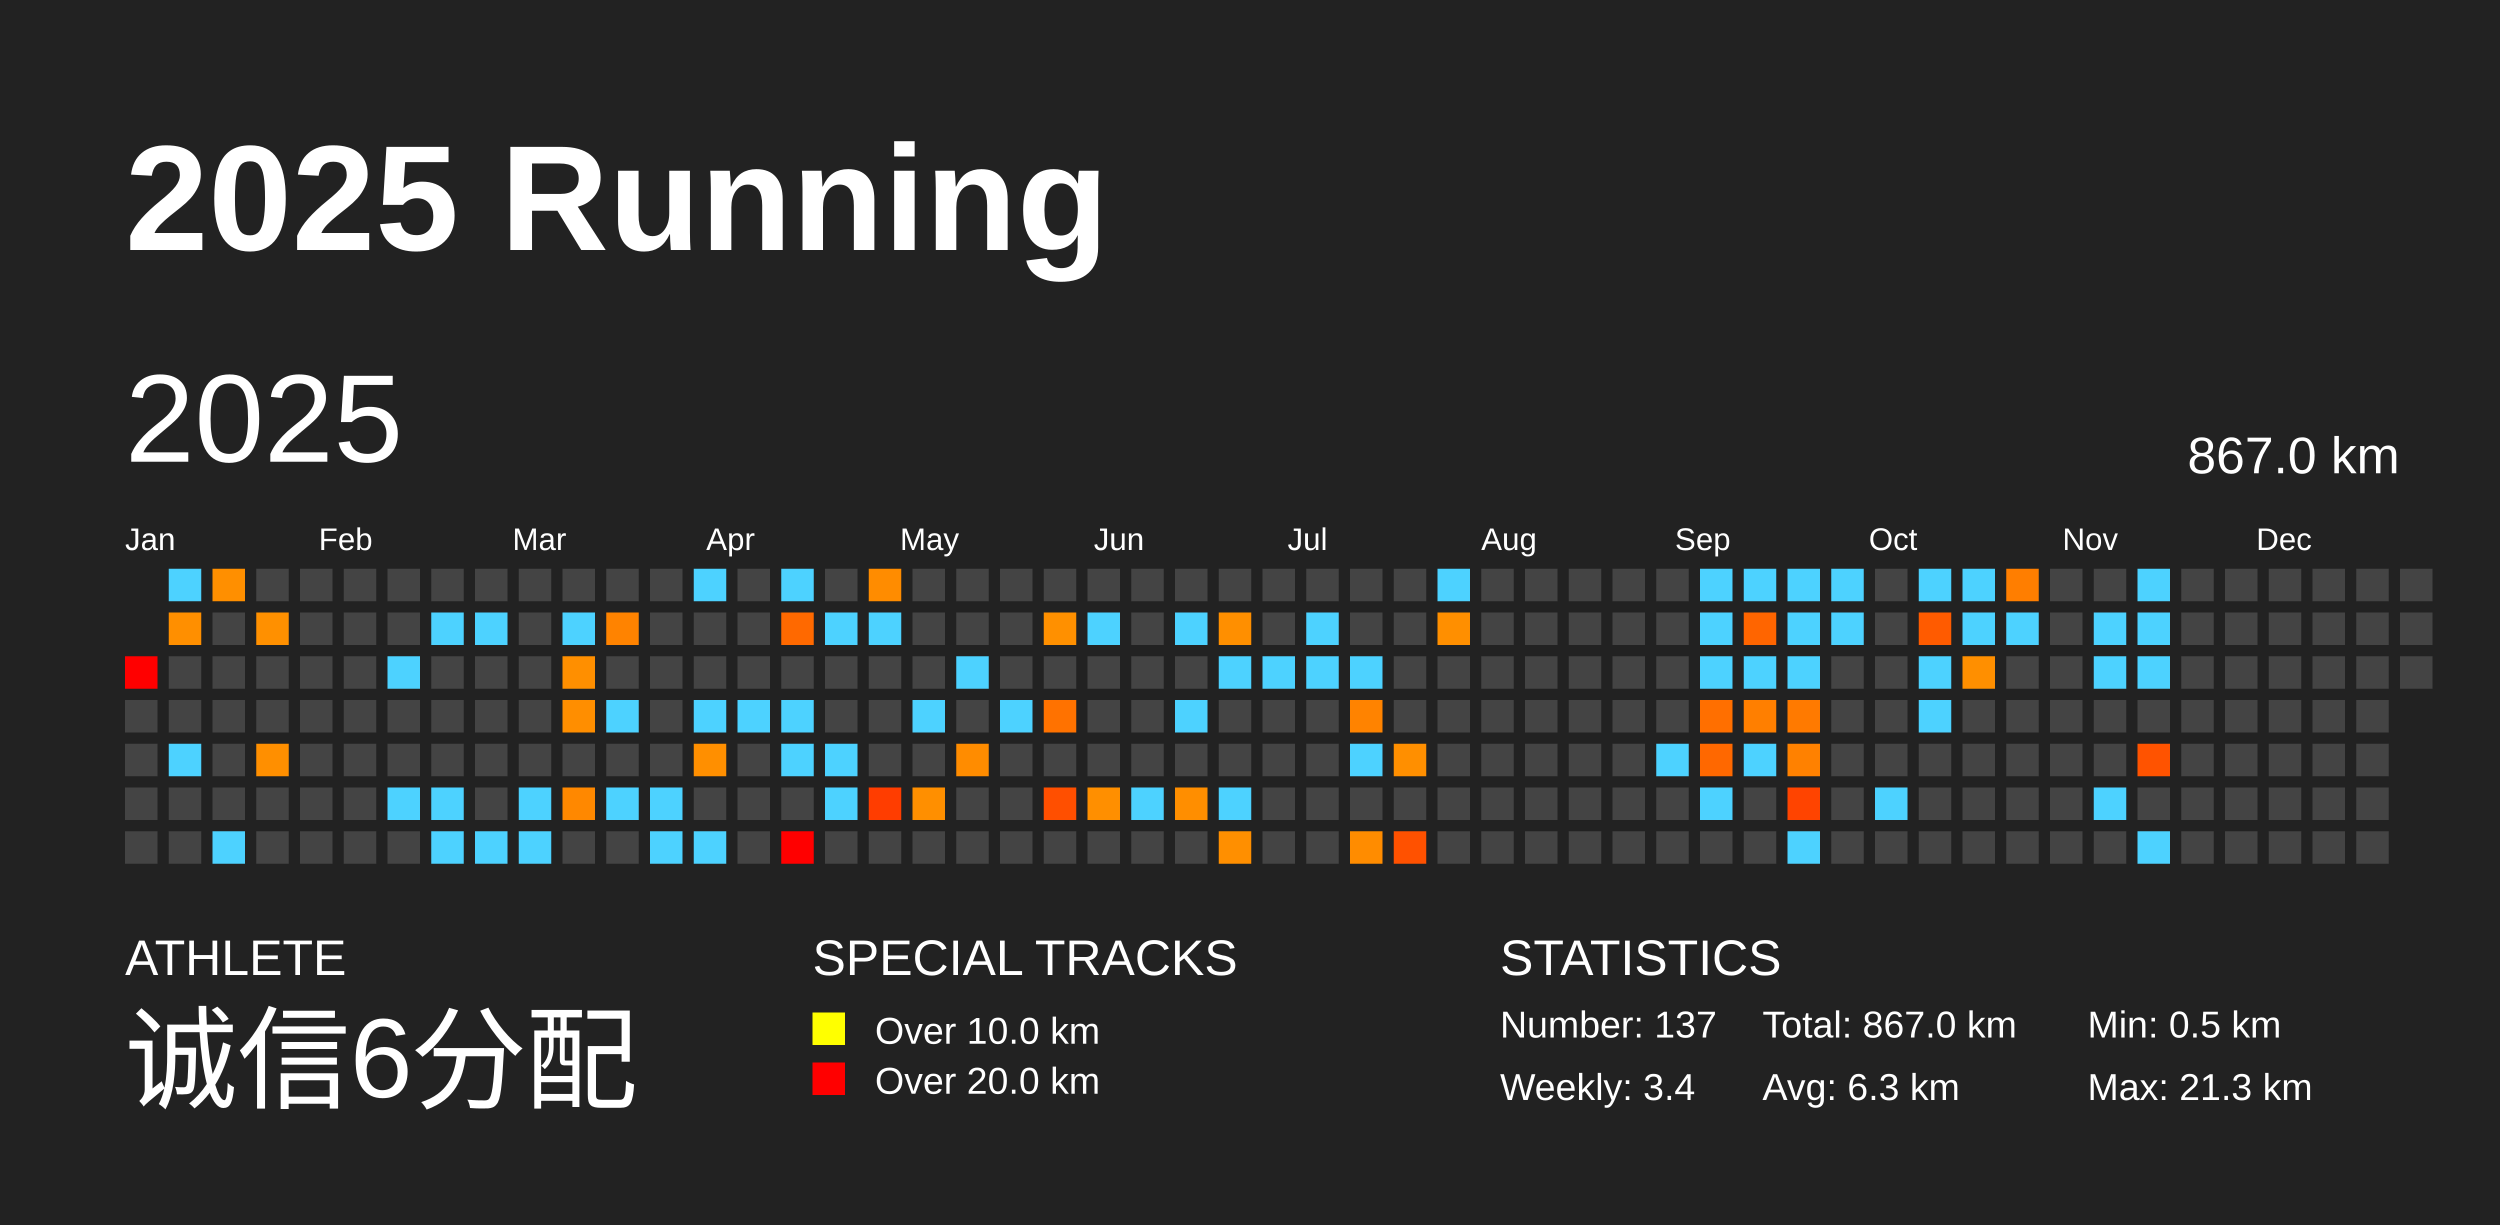
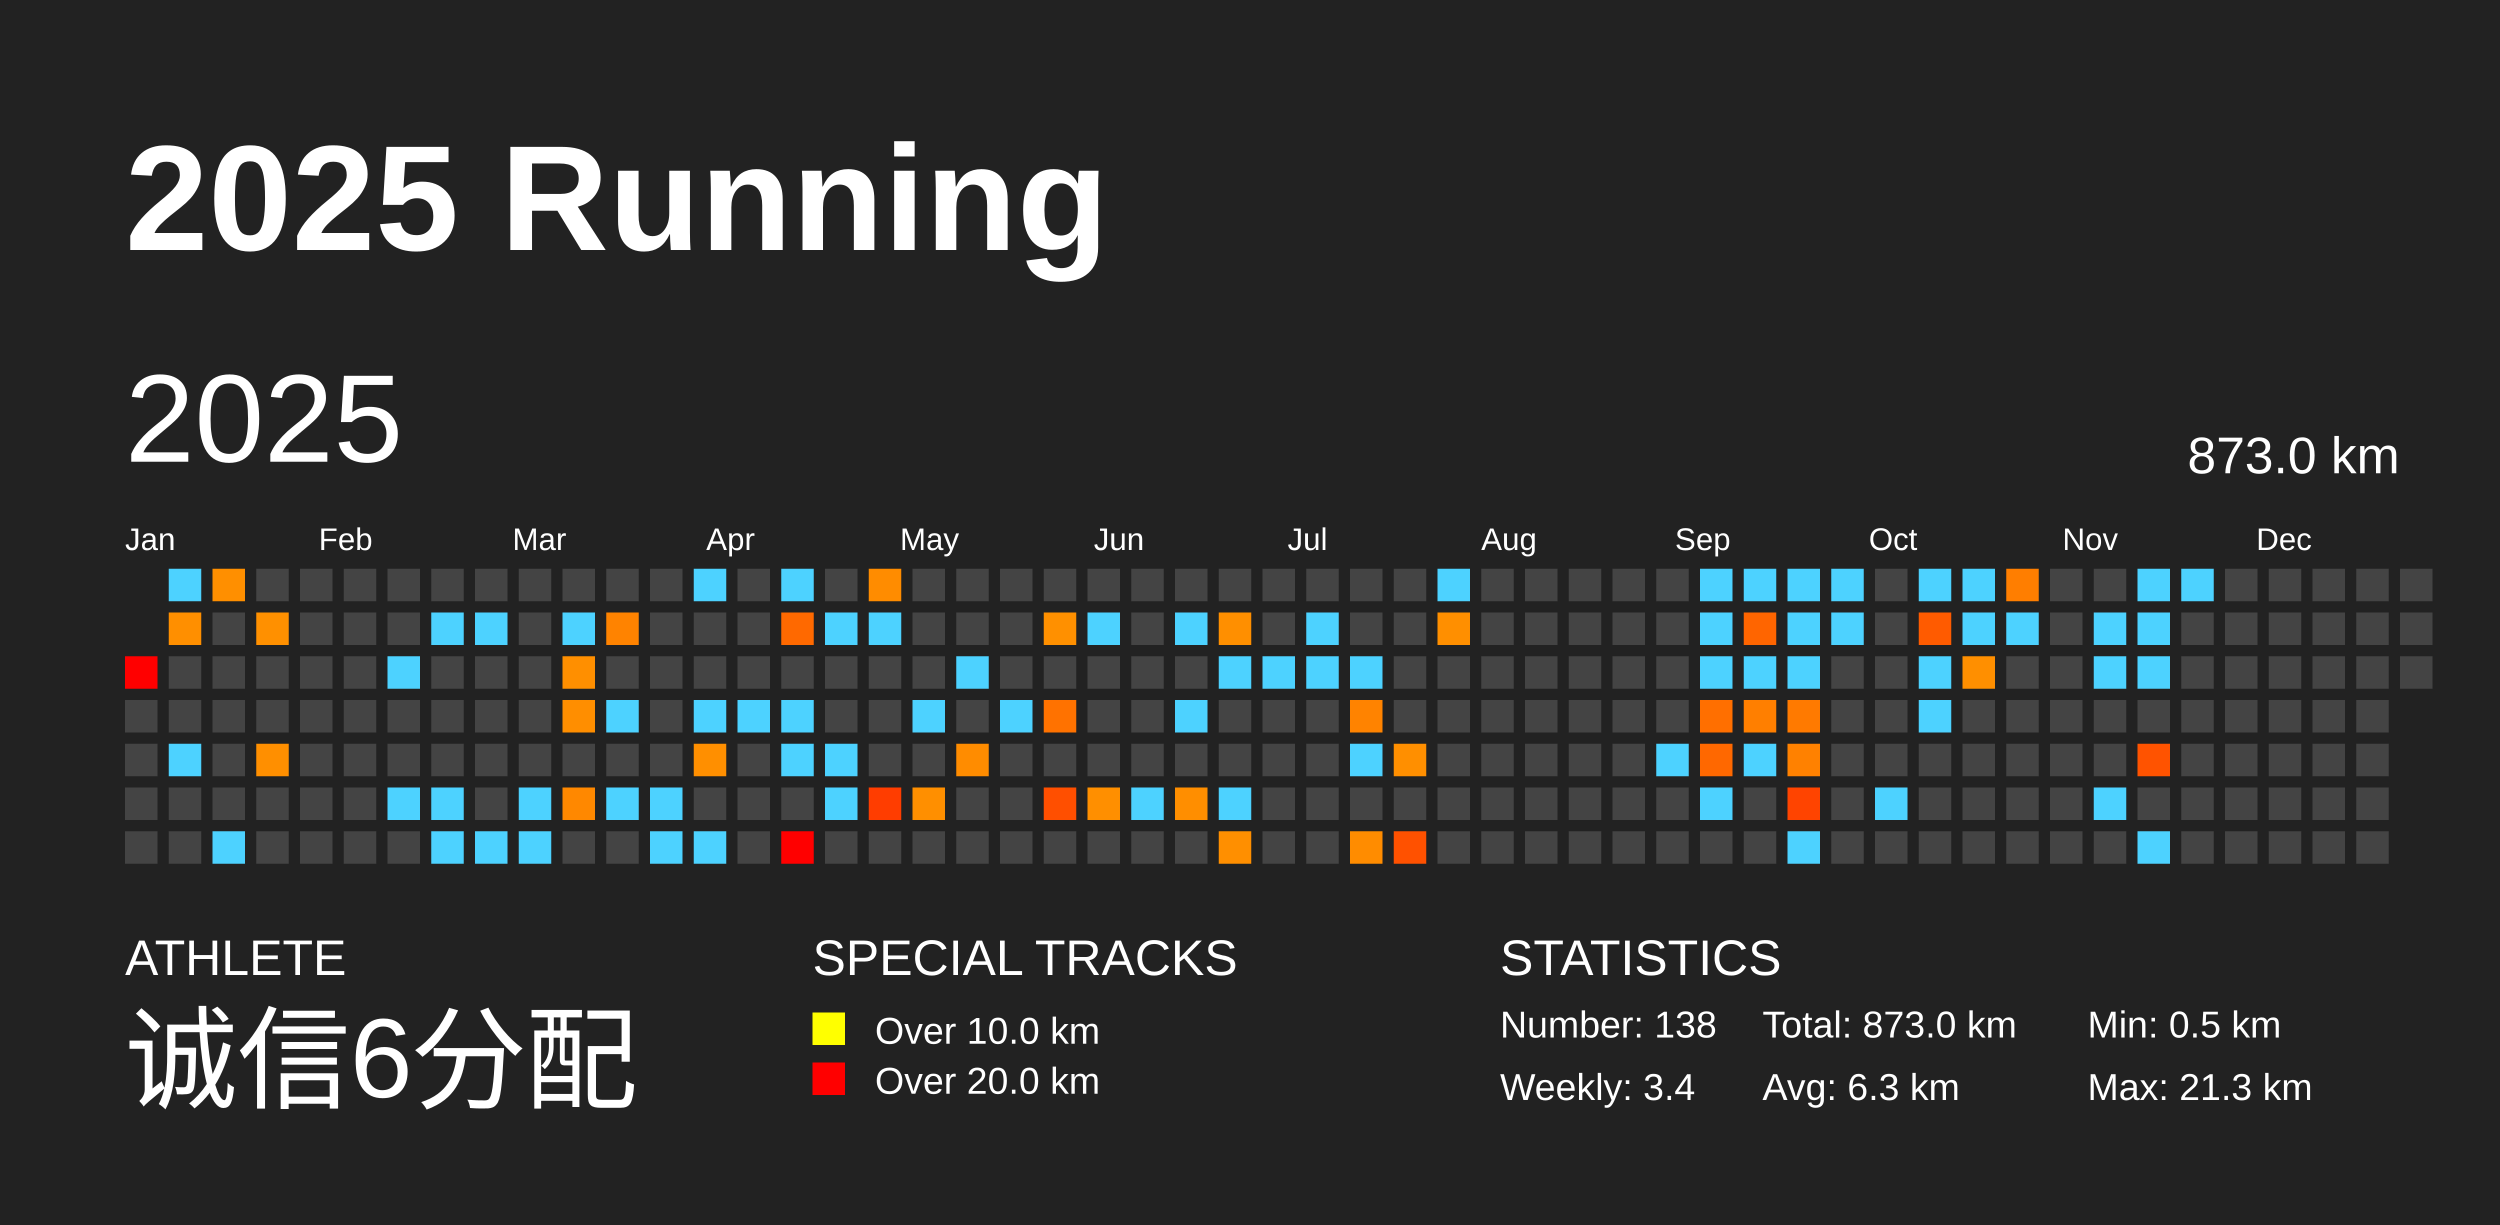
<svg xmlns="http://www.w3.org/2000/svg" baseProfile="full" height="98mm" version="1.1" viewBox="0,0,200,98" width="200mm">
  <defs />
  <rect fill="#222222" height="98" width="200" x="0" y="0" />
  <text fill="#FFFFFF" style="font-size:12px; font-family:Arial; font-weight:bold;" x="10" y="20">2025 Running</text>
  <text fill="#FFFFFF" style="font-size:4px; font-family:Arial" x="10" y="78">ATHLETE</text>
  <text fill="#FFFFFF" style="font-size:9px; font-family:Arial" x="10" y="88">诚信6分配</text>
  <text fill="#FFFFFF" style="font-size:4px; font-family:Arial" x="65" y="78">SPECIAL TRACKS</text>
  <rect fill="yellow" height="2.6" width="2.6" x="65" y="81" />
  <text fill="#FFFFFF" style="font-size:3px; font-family:Arial" x="70" y="83.5">Over 10.0 km</text>
  <rect fill="red" height="2.6" width="2.6" x="65" y="85" />
  <text fill="#FFFFFF" style="font-size:3px; font-family:Arial" x="70" y="87.5">Over 20.0 km</text>
  <text fill="#FFFFFF" style="font-size:4px; font-family:Arial" x="120" y="78">STATISTICS</text>
-   <text fill="#FFFFFF" style="font-size:3px; font-family:Arial" x="120" y="83">Number: 137</text>
+   <text fill="#FFFFFF" style="font-size:3px; font-family:Arial" x="120" y="83">Number: 138</text>
  <text fill="#FFFFFF" style="font-size:3px; font-family:Arial" x="120" y="88">Weekly: 3.4</text>
-   <text fill="#FFFFFF" style="font-size:3px; font-family:Arial" x="141" y="83">Total: 867.0 km</text>
+   <text fill="#FFFFFF" style="font-size:3px; font-family:Arial" x="141" y="83">Total: 873.0 km</text>
  <text fill="#FFFFFF" style="font-size:3px; font-family:Arial" x="141" y="88">Avg: 6.3 km</text>
  <text fill="#FFFFFF" style="font-size:3px; font-family:Arial" x="167" y="83">Min: 0.5 km</text>
  <text fill="#FFFFFF" style="font-size:3px; font-family:Arial" x="167" y="88">Max: 21.3 km</text>
  <text dominant-baseline="hanging" fill="#FFFFFF" style="font-size:10.0px; font-family:Arial;" x="10" y="30">2025</text>
-   <text dominant-baseline="hanging" fill="#FFFFFF" style="font-size:4.125px; font-family:Arial;" x="175" y="35">867.0 km</text>
+   <text dominant-baseline="hanging" fill="#FFFFFF" style="font-size:4.125px; font-family:Arial;" x="175" y="35">873.0 km</text>
  <text fill="#FFFFFF" style="font-size:2.5px; font-family:Arial" x="10.0" y="44">Jan</text>
  <text fill="#FFFFFF" style="font-size:2.5px; font-family:Arial" x="25.5" y="44">Feb</text>
  <text fill="#FFFFFF" style="font-size:2.5px; font-family:Arial" x="41.0" y="44">Mar</text>
  <text fill="#FFFFFF" style="font-size:2.5px; font-family:Arial" x="56.5" y="44">Apr</text>
  <text fill="#FFFFFF" style="font-size:2.5px; font-family:Arial" x="72.0" y="44">May</text>
  <text fill="#FFFFFF" style="font-size:2.5px; font-family:Arial" x="87.5" y="44">Jun</text>
  <text fill="#FFFFFF" style="font-size:2.5px; font-family:Arial" x="103.0" y="44">Jul</text>
  <text fill="#FFFFFF" style="font-size:2.5px; font-family:Arial" x="118.5" y="44">Aug</text>
  <text fill="#FFFFFF" style="font-size:2.5px; font-family:Arial" x="134.0" y="44">Sep</text>
  <text fill="#FFFFFF" style="font-size:2.5px; font-family:Arial" x="149.5" y="44">Oct</text>
  <text fill="#FFFFFF" style="font-size:2.5px; font-family:Arial" x="165.0" y="44">Nov</text>
  <text fill="#FFFFFF" style="font-size:2.5px; font-family:Arial" x="180.5" y="44">Dec</text>
  <rect fill="red" height="2.6" width="2.6" x="10.0" y="52.5" />
  <rect fill="#444444" height="2.6" width="2.6" x="10.0" y="56.0" />
  <rect fill="#444444" height="2.6" width="2.6" x="10.0" y="59.5" />
  <rect fill="#444444" height="2.6" width="2.6" x="10.0" y="63.0" />
  <rect fill="#444444" height="2.6" width="2.6" x="10.0" y="66.5" />
  <rect fill="#4dd2ff" height="2.6" width="2.6" x="13.5" y="45.5" />
  <rect fill="#ff8f00" height="2.6" width="2.6" x="13.5" y="49.0" />
  <rect fill="#444444" height="2.6" width="2.6" x="13.5" y="52.5" />
  <rect fill="#444444" height="2.6" width="2.6" x="13.5" y="56.0" />
  <rect fill="#4dd2ff" height="2.6" width="2.6" x="13.5" y="59.5" />
  <rect fill="#444444" height="2.6" width="2.6" x="13.5" y="63.0" />
  <rect fill="#444444" height="2.6" width="2.6" x="13.5" y="66.5" />
  <rect fill="#ff8f00" height="2.6" width="2.6" x="17.0" y="45.5" />
  <rect fill="#444444" height="2.6" width="2.6" x="17.0" y="49.0" />
  <rect fill="#444444" height="2.6" width="2.6" x="17.0" y="52.5" />
  <rect fill="#444444" height="2.6" width="2.6" x="17.0" y="56.0" />
  <rect fill="#444444" height="2.6" width="2.6" x="17.0" y="59.5" />
  <rect fill="#444444" height="2.6" width="2.6" x="17.0" y="63.0" />
  <rect fill="#4dd2ff" height="2.6" width="2.6" x="17.0" y="66.5" />
  <rect fill="#444444" height="2.6" width="2.6" x="20.5" y="45.5" />
  <rect fill="#ff9000" height="2.6" width="2.6" x="20.5" y="49.0" />
  <rect fill="#444444" height="2.6" width="2.6" x="20.5" y="52.5" />
  <rect fill="#444444" height="2.6" width="2.6" x="20.5" y="56.0" />
  <rect fill="#ff8f00" height="2.6" width="2.6" x="20.5" y="59.5" />
  <rect fill="#444444" height="2.6" width="2.6" x="20.5" y="63.0" />
  <rect fill="#444444" height="2.6" width="2.6" x="20.5" y="66.5" />
  <rect fill="#444444" height="2.6" width="2.6" x="24.0" y="45.5" />
  <rect fill="#444444" height="2.6" width="2.6" x="24.0" y="49.0" />
  <rect fill="#444444" height="2.6" width="2.6" x="24.0" y="52.5" />
  <rect fill="#444444" height="2.6" width="2.6" x="24.0" y="56.0" />
  <rect fill="#444444" height="2.6" width="2.6" x="24.0" y="59.5" />
  <rect fill="#444444" height="2.6" width="2.6" x="24.0" y="63.0" />
  <rect fill="#444444" height="2.6" width="2.6" x="24.0" y="66.5" />
  <rect fill="#444444" height="2.6" width="2.6" x="27.5" y="45.5" />
  <rect fill="#444444" height="2.6" width="2.6" x="27.5" y="49.0" />
  <rect fill="#444444" height="2.6" width="2.6" x="27.5" y="52.5" />
  <rect fill="#444444" height="2.6" width="2.6" x="27.5" y="56.0" />
  <rect fill="#444444" height="2.6" width="2.6" x="27.5" y="59.5" />
  <rect fill="#444444" height="2.6" width="2.6" x="27.5" y="63.0" />
  <rect fill="#444444" height="2.6" width="2.6" x="27.5" y="66.5" />
  <rect fill="#444444" height="2.6" width="2.6" x="31.0" y="45.5" />
  <rect fill="#444444" height="2.6" width="2.6" x="31.0" y="49.0" />
  <rect fill="#4dd2ff" height="2.6" width="2.6" x="31.0" y="52.5" />
  <rect fill="#444444" height="2.6" width="2.6" x="31.0" y="56.0" />
  <rect fill="#444444" height="2.6" width="2.6" x="31.0" y="59.5" />
  <rect fill="#4dd2ff" height="2.6" width="2.6" x="31.0" y="63.0" />
  <rect fill="#444444" height="2.6" width="2.6" x="31.0" y="66.5" />
  <rect fill="#444444" height="2.6" width="2.6" x="34.5" y="45.5" />
  <rect fill="#4dd2ff" height="2.6" width="2.6" x="34.5" y="49.0" />
  <rect fill="#444444" height="2.6" width="2.6" x="34.5" y="52.5" />
  <rect fill="#444444" height="2.6" width="2.6" x="34.5" y="56.0" />
  <rect fill="#444444" height="2.6" width="2.6" x="34.5" y="59.5" />
  <rect fill="#4dd2ff" height="2.6" width="2.6" x="34.5" y="63.0" />
  <rect fill="#4dd2ff" height="2.6" width="2.6" x="34.5" y="66.5" />
  <rect fill="#444444" height="2.6" width="2.6" x="38.0" y="45.5" />
  <rect fill="#4dd2ff" height="2.6" width="2.6" x="38.0" y="49.0" />
  <rect fill="#444444" height="2.6" width="2.6" x="38.0" y="52.5" />
  <rect fill="#444444" height="2.6" width="2.6" x="38.0" y="56.0" />
  <rect fill="#444444" height="2.6" width="2.6" x="38.0" y="59.5" />
  <rect fill="#444444" height="2.6" width="2.6" x="38.0" y="63.0" />
  <rect fill="#4dd2ff" height="2.6" width="2.6" x="38.0" y="66.5" />
  <rect fill="#444444" height="2.6" width="2.6" x="41.5" y="45.5" />
  <rect fill="#444444" height="2.6" width="2.6" x="41.5" y="49.0" />
  <rect fill="#444444" height="2.6" width="2.6" x="41.5" y="52.5" />
  <rect fill="#444444" height="2.6" width="2.6" x="41.5" y="56.0" />
  <rect fill="#444444" height="2.6" width="2.6" x="41.5" y="59.5" />
  <rect fill="#4dd2ff" height="2.6" width="2.6" x="41.5" y="63.0" />
  <rect fill="#4dd2ff" height="2.6" width="2.6" x="41.5" y="66.5" />
  <rect fill="#444444" height="2.6" width="2.6" x="45.0" y="45.5" />
  <rect fill="#4dd2ff" height="2.6" width="2.6" x="45.0" y="49.0" />
  <rect fill="#ff8f00" height="2.6" width="2.6" x="45.0" y="52.5" />
  <rect fill="#ff8e00" height="2.6" width="2.6" x="45.0" y="56.0" />
  <rect fill="#444444" height="2.6" width="2.6" x="45.0" y="59.5" />
  <rect fill="#ff8800" height="2.6" width="2.6" x="45.0" y="63.0" />
  <rect fill="#444444" height="2.6" width="2.6" x="45.0" y="66.5" />
  <rect fill="#444444" height="2.6" width="2.6" x="48.5" y="45.5" />
  <rect fill="#ff8300" height="2.6" width="2.6" x="48.5" y="49.0" />
  <rect fill="#444444" height="2.6" width="2.6" x="48.5" y="52.5" />
  <rect fill="#4dd2ff" height="2.6" width="2.6" x="48.5" y="56.0" />
  <rect fill="#444444" height="2.6" width="2.6" x="48.5" y="59.5" />
  <rect fill="#4dd2ff" height="2.6" width="2.6" x="48.5" y="63.0" />
  <rect fill="#444444" height="2.6" width="2.6" x="48.5" y="66.5" />
  <rect fill="#444444" height="2.6" width="2.6" x="52.0" y="45.5" />
  <rect fill="#444444" height="2.6" width="2.6" x="52.0" y="49.0" />
  <rect fill="#444444" height="2.6" width="2.6" x="52.0" y="52.5" />
  <rect fill="#444444" height="2.6" width="2.6" x="52.0" y="56.0" />
  <rect fill="#444444" height="2.6" width="2.6" x="52.0" y="59.5" />
  <rect fill="#4dd2ff" height="2.6" width="2.6" x="52.0" y="63.0" />
  <rect fill="#4dd2ff" height="2.6" width="2.6" x="52.0" y="66.5" />
  <rect fill="#4dd2ff" height="2.6" width="2.6" x="55.5" y="45.5" />
  <rect fill="#444444" height="2.6" width="2.6" x="55.5" y="49.0" />
  <rect fill="#444444" height="2.6" width="2.6" x="55.5" y="52.5" />
  <rect fill="#4dd2ff" height="2.6" width="2.6" x="55.5" y="56.0" />
  <rect fill="#ff8f00" height="2.6" width="2.6" x="55.5" y="59.5" />
  <rect fill="#444444" height="2.6" width="2.6" x="55.5" y="63.0" />
  <rect fill="#4dd2ff" height="2.6" width="2.6" x="55.5" y="66.5" />
  <rect fill="#444444" height="2.6" width="2.6" x="59.0" y="45.5" />
  <rect fill="#444444" height="2.6" width="2.6" x="59.0" y="49.0" />
  <rect fill="#444444" height="2.6" width="2.6" x="59.0" y="52.5" />
  <rect fill="#4dd2ff" height="2.6" width="2.6" x="59.0" y="56.0" />
  <rect fill="#444444" height="2.6" width="2.6" x="59.0" y="59.5" />
  <rect fill="#444444" height="2.6" width="2.6" x="59.0" y="63.0" />
  <rect fill="#444444" height="2.6" width="2.6" x="59.0" y="66.5" />
  <rect fill="#4dd2ff" height="2.6" width="2.6" x="62.5" y="45.5" />
  <rect fill="#ff6900" height="2.6" width="2.6" x="62.5" y="49.0" />
  <rect fill="#444444" height="2.6" width="2.6" x="62.5" y="52.5" />
  <rect fill="#4dd2ff" height="2.6" width="2.6" x="62.5" y="56.0" />
  <rect fill="#4dd2ff" height="2.6" width="2.6" x="62.5" y="59.5" />
  <rect fill="#444444" height="2.6" width="2.6" x="62.5" y="63.0" />
  <rect fill="red" height="2.6" width="2.6" x="62.5" y="66.5" />
  <rect fill="#444444" height="2.6" width="2.6" x="66.0" y="45.5" />
  <rect fill="#4dd2ff" height="2.6" width="2.6" x="66.0" y="49.0" />
  <rect fill="#444444" height="2.6" width="2.6" x="66.0" y="52.5" />
  <rect fill="#444444" height="2.6" width="2.6" x="66.0" y="56.0" />
  <rect fill="#4dd2ff" height="2.6" width="2.6" x="66.0" y="59.5" />
  <rect fill="#4dd2ff" height="2.6" width="2.6" x="66.0" y="63.0" />
  <rect fill="#444444" height="2.6" width="2.6" x="66.0" y="66.5" />
  <rect fill="#ff8c00" height="2.6" width="2.6" x="69.5" y="45.5" />
  <rect fill="#4dd2ff" height="2.6" width="2.6" x="69.5" y="49.0" />
  <rect fill="#444444" height="2.6" width="2.6" x="69.5" y="52.5" />
  <rect fill="#444444" height="2.6" width="2.6" x="69.5" y="56.0" />
  <rect fill="#444444" height="2.6" width="2.6" x="69.5" y="59.5" />
  <rect fill="#ff3d00" height="2.6" width="2.6" x="69.5" y="63.0" />
  <rect fill="#444444" height="2.6" width="2.6" x="69.5" y="66.5" />
  <rect fill="#444444" height="2.6" width="2.6" x="73.0" y="45.5" />
  <rect fill="#444444" height="2.6" width="2.6" x="73.0" y="49.0" />
  <rect fill="#444444" height="2.6" width="2.6" x="73.0" y="52.5" />
  <rect fill="#4dd2ff" height="2.6" width="2.6" x="73.0" y="56.0" />
  <rect fill="#444444" height="2.6" width="2.6" x="73.0" y="59.5" />
  <rect fill="#ff8f00" height="2.6" width="2.6" x="73.0" y="63.0" />
  <rect fill="#444444" height="2.6" width="2.6" x="73.0" y="66.5" />
  <rect fill="#444444" height="2.6" width="2.6" x="76.5" y="45.5" />
  <rect fill="#444444" height="2.6" width="2.6" x="76.5" y="49.0" />
  <rect fill="#4dd2ff" height="2.6" width="2.6" x="76.5" y="52.5" />
  <rect fill="#444444" height="2.6" width="2.6" x="76.5" y="56.0" />
  <rect fill="#ff8c00" height="2.6" width="2.6" x="76.5" y="59.5" />
  <rect fill="#444444" height="2.6" width="2.6" x="76.5" y="63.0" />
  <rect fill="#444444" height="2.6" width="2.6" x="76.5" y="66.5" />
  <rect fill="#444444" height="2.6" width="2.6" x="80.0" y="45.5" />
  <rect fill="#444444" height="2.6" width="2.6" x="80.0" y="49.0" />
  <rect fill="#444444" height="2.6" width="2.6" x="80.0" y="52.5" />
  <rect fill="#4dd2ff" height="2.6" width="2.6" x="80.0" y="56.0" />
  <rect fill="#444444" height="2.6" width="2.6" x="80.0" y="59.5" />
  <rect fill="#444444" height="2.6" width="2.6" x="80.0" y="63.0" />
  <rect fill="#444444" height="2.6" width="2.6" x="80.0" y="66.5" />
  <rect fill="#444444" height="2.6" width="2.6" x="83.5" y="45.5" />
  <rect fill="#ff9000" height="2.6" width="2.6" x="83.5" y="49.0" />
  <rect fill="#444444" height="2.6" width="2.6" x="83.5" y="52.5" />
  <rect fill="#ff7200" height="2.6" width="2.6" x="83.5" y="56.0" />
  <rect fill="#444444" height="2.6" width="2.6" x="83.5" y="59.5" />
  <rect fill="#ff4f00" height="2.6" width="2.6" x="83.5" y="63.0" />
  <rect fill="#444444" height="2.6" width="2.6" x="83.5" y="66.5" />
  <rect fill="#444444" height="2.6" width="2.6" x="87.0" y="45.5" />
  <rect fill="#4dd2ff" height="2.6" width="2.6" x="87.0" y="49.0" />
  <rect fill="#444444" height="2.6" width="2.6" x="87.0" y="52.5" />
  <rect fill="#444444" height="2.6" width="2.6" x="87.0" y="56.0" />
  <rect fill="#444444" height="2.6" width="2.6" x="87.0" y="59.5" />
  <rect fill="#ff8f00" height="2.6" width="2.6" x="87.0" y="63.0" />
  <rect fill="#444444" height="2.6" width="2.6" x="87.0" y="66.5" />
  <rect fill="#444444" height="2.6" width="2.6" x="90.5" y="45.5" />
  <rect fill="#444444" height="2.6" width="2.6" x="90.5" y="49.0" />
  <rect fill="#444444" height="2.6" width="2.6" x="90.5" y="52.5" />
  <rect fill="#444444" height="2.6" width="2.6" x="90.5" y="56.0" />
  <rect fill="#444444" height="2.6" width="2.6" x="90.5" y="59.5" />
  <rect fill="#4dd2ff" height="2.6" width="2.6" x="90.5" y="63.0" />
  <rect fill="#444444" height="2.6" width="2.6" x="90.5" y="66.5" />
  <rect fill="#444444" height="2.6" width="2.6" x="94.0" y="45.5" />
  <rect fill="#4dd2ff" height="2.6" width="2.6" x="94.0" y="49.0" />
  <rect fill="#444444" height="2.6" width="2.6" x="94.0" y="52.5" />
  <rect fill="#4dd2ff" height="2.6" width="2.6" x="94.0" y="56.0" />
  <rect fill="#444444" height="2.6" width="2.6" x="94.0" y="59.5" />
  <rect fill="#ff8e00" height="2.6" width="2.6" x="94.0" y="63.0" />
  <rect fill="#444444" height="2.6" width="2.6" x="94.0" y="66.5" />
  <rect fill="#444444" height="2.6" width="2.6" x="97.5" y="45.5" />
  <rect fill="#ff8f00" height="2.6" width="2.6" x="97.5" y="49.0" />
  <rect fill="#4dd2ff" height="2.6" width="2.6" x="97.5" y="52.5" />
  <rect fill="#444444" height="2.6" width="2.6" x="97.5" y="56.0" />
  <rect fill="#444444" height="2.6" width="2.6" x="97.5" y="59.5" />
  <rect fill="#4dd2ff" height="2.6" width="2.6" x="97.5" y="63.0" />
  <rect fill="#ff8f00" height="2.6" width="2.6" x="97.5" y="66.5" />
  <rect fill="#444444" height="2.6" width="2.6" x="101.0" y="45.5" />
  <rect fill="#444444" height="2.6" width="2.6" x="101.0" y="49.0" />
  <rect fill="#4dd2ff" height="2.6" width="2.6" x="101.0" y="52.5" />
  <rect fill="#444444" height="2.6" width="2.6" x="101.0" y="56.0" />
  <rect fill="#444444" height="2.6" width="2.6" x="101.0" y="59.5" />
  <rect fill="#444444" height="2.6" width="2.6" x="101.0" y="63.0" />
  <rect fill="#444444" height="2.6" width="2.6" x="101.0" y="66.5" />
  <rect fill="#444444" height="2.6" width="2.6" x="104.5" y="45.5" />
  <rect fill="#4dd2ff" height="2.6" width="2.6" x="104.5" y="49.0" />
  <rect fill="#4dd2ff" height="2.6" width="2.6" x="104.5" y="52.5" />
  <rect fill="#444444" height="2.6" width="2.6" x="104.5" y="56.0" />
  <rect fill="#444444" height="2.6" width="2.6" x="104.5" y="59.5" />
  <rect fill="#444444" height="2.6" width="2.6" x="104.5" y="63.0" />
  <rect fill="#444444" height="2.6" width="2.6" x="104.5" y="66.5" />
  <rect fill="#444444" height="2.6" width="2.6" x="108.0" y="45.5" />
  <rect fill="#444444" height="2.6" width="2.6" x="108.0" y="49.0" />
  <rect fill="#4dd2ff" height="2.6" width="2.6" x="108.0" y="52.5" />
  <rect fill="#ff8300" height="2.6" width="2.6" x="108.0" y="56.0" />
  <rect fill="#4dd2ff" height="2.6" width="2.6" x="108.0" y="59.5" />
  <rect fill="#444444" height="2.6" width="2.6" x="108.0" y="63.0" />
  <rect fill="#ff8c00" height="2.6" width="2.6" x="108.0" y="66.5" />
  <rect fill="#444444" height="2.6" width="2.6" x="111.5" y="45.5" />
  <rect fill="#444444" height="2.6" width="2.6" x="111.5" y="49.0" />
  <rect fill="#444444" height="2.6" width="2.6" x="111.5" y="52.5" />
  <rect fill="#444444" height="2.6" width="2.6" x="111.5" y="56.0" />
  <rect fill="#ff8f00" height="2.6" width="2.6" x="111.5" y="59.5" />
  <rect fill="#444444" height="2.6" width="2.6" x="111.5" y="63.0" />
  <rect fill="#ff5100" height="2.6" width="2.6" x="111.5" y="66.5" />
  <rect fill="#4dd2ff" height="2.6" width="2.6" x="115.0" y="45.5" />
  <rect fill="#ff8f00" height="2.6" width="2.6" x="115.0" y="49.0" />
  <rect fill="#444444" height="2.6" width="2.6" x="115.0" y="52.5" />
  <rect fill="#444444" height="2.6" width="2.6" x="115.0" y="56.0" />
  <rect fill="#444444" height="2.6" width="2.6" x="115.0" y="59.5" />
  <rect fill="#444444" height="2.6" width="2.6" x="115.0" y="63.0" />
  <rect fill="#444444" height="2.6" width="2.6" x="115.0" y="66.5" />
  <rect fill="#444444" height="2.6" width="2.6" x="118.5" y="45.5" />
  <rect fill="#444444" height="2.6" width="2.6" x="118.5" y="49.0" />
  <rect fill="#444444" height="2.6" width="2.6" x="118.5" y="52.5" />
  <rect fill="#444444" height="2.6" width="2.6" x="118.5" y="56.0" />
  <rect fill="#444444" height="2.6" width="2.6" x="118.5" y="59.5" />
  <rect fill="#444444" height="2.6" width="2.6" x="118.5" y="63.0" />
  <rect fill="#444444" height="2.6" width="2.6" x="118.5" y="66.5" />
  <rect fill="#444444" height="2.6" width="2.6" x="122.0" y="45.5" />
  <rect fill="#444444" height="2.6" width="2.6" x="122.0" y="49.0" />
  <rect fill="#444444" height="2.6" width="2.6" x="122.0" y="52.5" />
  <rect fill="#444444" height="2.6" width="2.6" x="122.0" y="56.0" />
  <rect fill="#444444" height="2.6" width="2.6" x="122.0" y="59.5" />
  <rect fill="#444444" height="2.6" width="2.6" x="122.0" y="63.0" />
  <rect fill="#444444" height="2.6" width="2.6" x="122.0" y="66.5" />
  <rect fill="#444444" height="2.6" width="2.6" x="125.5" y="45.5" />
  <rect fill="#444444" height="2.6" width="2.6" x="125.5" y="49.0" />
  <rect fill="#444444" height="2.6" width="2.6" x="125.5" y="52.5" />
  <rect fill="#444444" height="2.6" width="2.6" x="125.5" y="56.0" />
  <rect fill="#444444" height="2.6" width="2.6" x="125.5" y="59.5" />
  <rect fill="#444444" height="2.6" width="2.6" x="125.5" y="63.0" />
  <rect fill="#444444" height="2.6" width="2.6" x="125.5" y="66.5" />
  <rect fill="#444444" height="2.6" width="2.6" x="129.0" y="45.5" />
  <rect fill="#444444" height="2.6" width="2.6" x="129.0" y="49.0" />
  <rect fill="#444444" height="2.6" width="2.6" x="129.0" y="52.5" />
  <rect fill="#444444" height="2.6" width="2.6" x="129.0" y="56.0" />
  <rect fill="#444444" height="2.6" width="2.6" x="129.0" y="59.5" />
  <rect fill="#444444" height="2.6" width="2.6" x="129.0" y="63.0" />
  <rect fill="#444444" height="2.6" width="2.6" x="129.0" y="66.5" />
  <rect fill="#444444" height="2.6" width="2.6" x="132.5" y="45.5" />
  <rect fill="#444444" height="2.6" width="2.6" x="132.5" y="49.0" />
  <rect fill="#444444" height="2.6" width="2.6" x="132.5" y="52.5" />
  <rect fill="#444444" height="2.6" width="2.6" x="132.5" y="56.0" />
  <rect fill="#4dd2ff" height="2.6" width="2.6" x="132.5" y="59.5" />
  <rect fill="#444444" height="2.6" width="2.6" x="132.5" y="63.0" />
  <rect fill="#444444" height="2.6" width="2.6" x="132.5" y="66.5" />
  <rect fill="#4dd2ff" height="2.6" width="2.6" x="136.0" y="45.5" />
  <rect fill="#4dd2ff" height="2.6" width="2.6" x="136.0" y="49.0" />
  <rect fill="#4dd2ff" height="2.6" width="2.6" x="136.0" y="52.5" />
  <rect fill="#ff6f00" height="2.6" width="2.6" x="136.0" y="56.0" />
  <rect fill="#ff6800" height="2.6" width="2.6" x="136.0" y="59.5" />
  <rect fill="#4dd2ff" height="2.6" width="2.6" x="136.0" y="63.0" />
  <rect fill="#444444" height="2.6" width="2.6" x="136.0" y="66.5" />
  <rect fill="#4dd2ff" height="2.6" width="2.6" x="139.5" y="45.5" />
  <rect fill="#ff6500" height="2.6" width="2.6" x="139.5" y="49.0" />
  <rect fill="#4dd2ff" height="2.6" width="2.6" x="139.5" y="52.5" />
  <rect fill="#ff7f00" height="2.6" width="2.6" x="139.5" y="56.0" />
  <rect fill="#4dd2ff" height="2.6" width="2.6" x="139.5" y="59.5" />
  <rect fill="#444444" height="2.6" width="2.6" x="139.5" y="63.0" />
  <rect fill="#444444" height="2.6" width="2.6" x="139.5" y="66.5" />
  <rect fill="#4dd2ff" height="2.6" width="2.6" x="143.0" y="45.5" />
  <rect fill="#4dd2ff" height="2.6" width="2.6" x="143.0" y="49.0" />
  <rect fill="#4dd2ff" height="2.6" width="2.6" x="143.0" y="52.5" />
  <rect fill="#ff7a00" height="2.6" width="2.6" x="143.0" y="56.0" />
  <rect fill="#ff8100" height="2.6" width="2.6" x="143.0" y="59.5" />
  <rect fill="#ff4400" height="2.6" width="2.6" x="143.0" y="63.0" />
  <rect fill="#4dd2ff" height="2.6" width="2.6" x="143.0" y="66.5" />
  <rect fill="#4dd2ff" height="2.6" width="2.6" x="146.5" y="45.5" />
  <rect fill="#4dd2ff" height="2.6" width="2.6" x="146.5" y="49.0" />
  <rect fill="#444444" height="2.6" width="2.6" x="146.5" y="52.5" />
  <rect fill="#444444" height="2.6" width="2.6" x="146.5" y="56.0" />
  <rect fill="#444444" height="2.6" width="2.6" x="146.5" y="59.5" />
  <rect fill="#444444" height="2.6" width="2.6" x="146.5" y="63.0" />
  <rect fill="#444444" height="2.6" width="2.6" x="146.5" y="66.5" />
  <rect fill="#444444" height="2.6" width="2.6" x="150.0" y="45.5" />
  <rect fill="#444444" height="2.6" width="2.6" x="150.0" y="49.0" />
  <rect fill="#444444" height="2.6" width="2.6" x="150.0" y="52.5" />
  <rect fill="#444444" height="2.6" width="2.6" x="150.0" y="56.0" />
  <rect fill="#444444" height="2.6" width="2.6" x="150.0" y="59.5" />
  <rect fill="#4dd2ff" height="2.6" width="2.6" x="150.0" y="63.0" />
  <rect fill="#444444" height="2.6" width="2.6" x="150.0" y="66.5" />
  <rect fill="#4dd2ff" height="2.6" width="2.6" x="153.5" y="45.5" />
  <rect fill="#ff5b00" height="2.6" width="2.6" x="153.5" y="49.0" />
  <rect fill="#4dd2ff" height="2.6" width="2.6" x="153.5" y="52.5" />
  <rect fill="#4dd2ff" height="2.6" width="2.6" x="153.5" y="56.0" />
  <rect fill="#444444" height="2.6" width="2.6" x="153.5" y="59.5" />
  <rect fill="#444444" height="2.6" width="2.6" x="153.5" y="63.0" />
  <rect fill="#444444" height="2.6" width="2.6" x="153.5" y="66.5" />
  <rect fill="#4dd2ff" height="2.6" width="2.6" x="157.0" y="45.5" />
  <rect fill="#4dd2ff" height="2.6" width="2.6" x="157.0" y="49.0" />
  <rect fill="#ff8f00" height="2.6" width="2.6" x="157.0" y="52.5" />
  <rect fill="#444444" height="2.6" width="2.6" x="157.0" y="56.0" />
  <rect fill="#444444" height="2.6" width="2.6" x="157.0" y="59.5" />
  <rect fill="#444444" height="2.6" width="2.6" x="157.0" y="63.0" />
  <rect fill="#444444" height="2.6" width="2.6" x="157.0" y="66.5" />
  <rect fill="#ff7e00" height="2.6" width="2.6" x="160.5" y="45.5" />
  <rect fill="#4dd2ff" height="2.6" width="2.6" x="160.5" y="49.0" />
  <rect fill="#444444" height="2.6" width="2.6" x="160.5" y="52.5" />
  <rect fill="#444444" height="2.6" width="2.6" x="160.5" y="56.0" />
  <rect fill="#444444" height="2.6" width="2.6" x="160.5" y="59.5" />
  <rect fill="#444444" height="2.6" width="2.6" x="160.5" y="63.0" />
  <rect fill="#444444" height="2.6" width="2.6" x="160.5" y="66.5" />
  <rect fill="#444444" height="2.6" width="2.6" x="164.0" y="45.5" />
  <rect fill="#444444" height="2.6" width="2.6" x="164.0" y="49.0" />
  <rect fill="#444444" height="2.6" width="2.6" x="164.0" y="52.5" />
  <rect fill="#444444" height="2.6" width="2.6" x="164.0" y="56.0" />
  <rect fill="#444444" height="2.6" width="2.6" x="164.0" y="59.5" />
  <rect fill="#444444" height="2.6" width="2.6" x="164.0" y="63.0" />
  <rect fill="#444444" height="2.6" width="2.6" x="164.0" y="66.5" />
  <rect fill="#444444" height="2.6" width="2.6" x="167.5" y="45.5" />
  <rect fill="#4dd2ff" height="2.6" width="2.6" x="167.5" y="49.0" />
  <rect fill="#4dd2ff" height="2.6" width="2.6" x="167.5" y="52.5" />
  <rect fill="#444444" height="2.6" width="2.6" x="167.5" y="56.0" />
  <rect fill="#444444" height="2.6" width="2.6" x="167.5" y="59.5" />
  <rect fill="#4dd2ff" height="2.6" width="2.6" x="167.5" y="63.0" />
  <rect fill="#444444" height="2.6" width="2.6" x="167.5" y="66.5" />
  <rect fill="#4dd2ff" height="2.6" width="2.6" x="171.0" y="45.5" />
  <rect fill="#4dd2ff" height="2.6" width="2.6" x="171.0" y="49.0" />
  <rect fill="#4dd2ff" height="2.6" width="2.6" x="171.0" y="52.5" />
  <rect fill="#444444" height="2.6" width="2.6" x="171.0" y="56.0" />
  <rect fill="#ff5300" height="2.6" width="2.6" x="171.0" y="59.5" />
  <rect fill="#444444" height="2.6" width="2.6" x="171.0" y="63.0" />
  <rect fill="#4dd2ff" height="2.6" width="2.6" x="171.0" y="66.5" />
-   <rect fill="#444444" height="2.6" width="2.6" x="174.5" y="45.5" />
+   <rect fill="#4dd2ff" height="2.6" width="2.6" x="174.5" y="45.5" />
  <rect fill="#444444" height="2.6" width="2.6" x="174.5" y="49.0" />
  <rect fill="#444444" height="2.6" width="2.6" x="174.5" y="52.5" />
  <rect fill="#444444" height="2.6" width="2.6" x="174.5" y="56.0" />
  <rect fill="#444444" height="2.6" width="2.6" x="174.5" y="59.5" />
  <rect fill="#444444" height="2.6" width="2.6" x="174.5" y="63.0" />
  <rect fill="#444444" height="2.6" width="2.6" x="174.5" y="66.5" />
  <rect fill="#444444" height="2.6" width="2.6" x="178.0" y="45.5" />
  <rect fill="#444444" height="2.6" width="2.6" x="178.0" y="49.0" />
  <rect fill="#444444" height="2.6" width="2.6" x="178.0" y="52.5" />
  <rect fill="#444444" height="2.6" width="2.6" x="178.0" y="56.0" />
  <rect fill="#444444" height="2.6" width="2.6" x="178.0" y="59.5" />
  <rect fill="#444444" height="2.6" width="2.6" x="178.0" y="63.0" />
  <rect fill="#444444" height="2.6" width="2.6" x="178.0" y="66.5" />
  <rect fill="#444444" height="2.6" width="2.6" x="181.5" y="45.5" />
  <rect fill="#444444" height="2.6" width="2.6" x="181.5" y="49.0" />
  <rect fill="#444444" height="2.6" width="2.6" x="181.5" y="52.5" />
  <rect fill="#444444" height="2.6" width="2.6" x="181.5" y="56.0" />
  <rect fill="#444444" height="2.6" width="2.6" x="181.5" y="59.5" />
  <rect fill="#444444" height="2.6" width="2.6" x="181.5" y="63.0" />
  <rect fill="#444444" height="2.6" width="2.6" x="181.5" y="66.5" />
  <rect fill="#444444" height="2.6" width="2.6" x="185.0" y="45.5" />
  <rect fill="#444444" height="2.6" width="2.6" x="185.0" y="49.0" />
  <rect fill="#444444" height="2.6" width="2.6" x="185.0" y="52.5" />
  <rect fill="#444444" height="2.6" width="2.6" x="185.0" y="56.0" />
  <rect fill="#444444" height="2.6" width="2.6" x="185.0" y="59.5" />
  <rect fill="#444444" height="2.6" width="2.6" x="185.0" y="63.0" />
  <rect fill="#444444" height="2.6" width="2.6" x="185.0" y="66.5" />
  <rect fill="#444444" height="2.6" width="2.6" x="188.5" y="45.5" />
  <rect fill="#444444" height="2.6" width="2.6" x="188.5" y="49.0" />
  <rect fill="#444444" height="2.6" width="2.6" x="188.5" y="52.5" />
  <rect fill="#444444" height="2.6" width="2.6" x="188.5" y="56.0" />
  <rect fill="#444444" height="2.6" width="2.6" x="188.5" y="59.5" />
  <rect fill="#444444" height="2.6" width="2.6" x="188.5" y="63.0" />
  <rect fill="#444444" height="2.6" width="2.6" x="188.5" y="66.5" />
  <rect fill="#444444" height="2.6" width="2.6" x="192.0" y="45.5" />
  <rect fill="#444444" height="2.6" width="2.6" x="192.0" y="49.0" />
  <rect fill="#444444" height="2.6" width="2.6" x="192.0" y="52.5" />
</svg>
